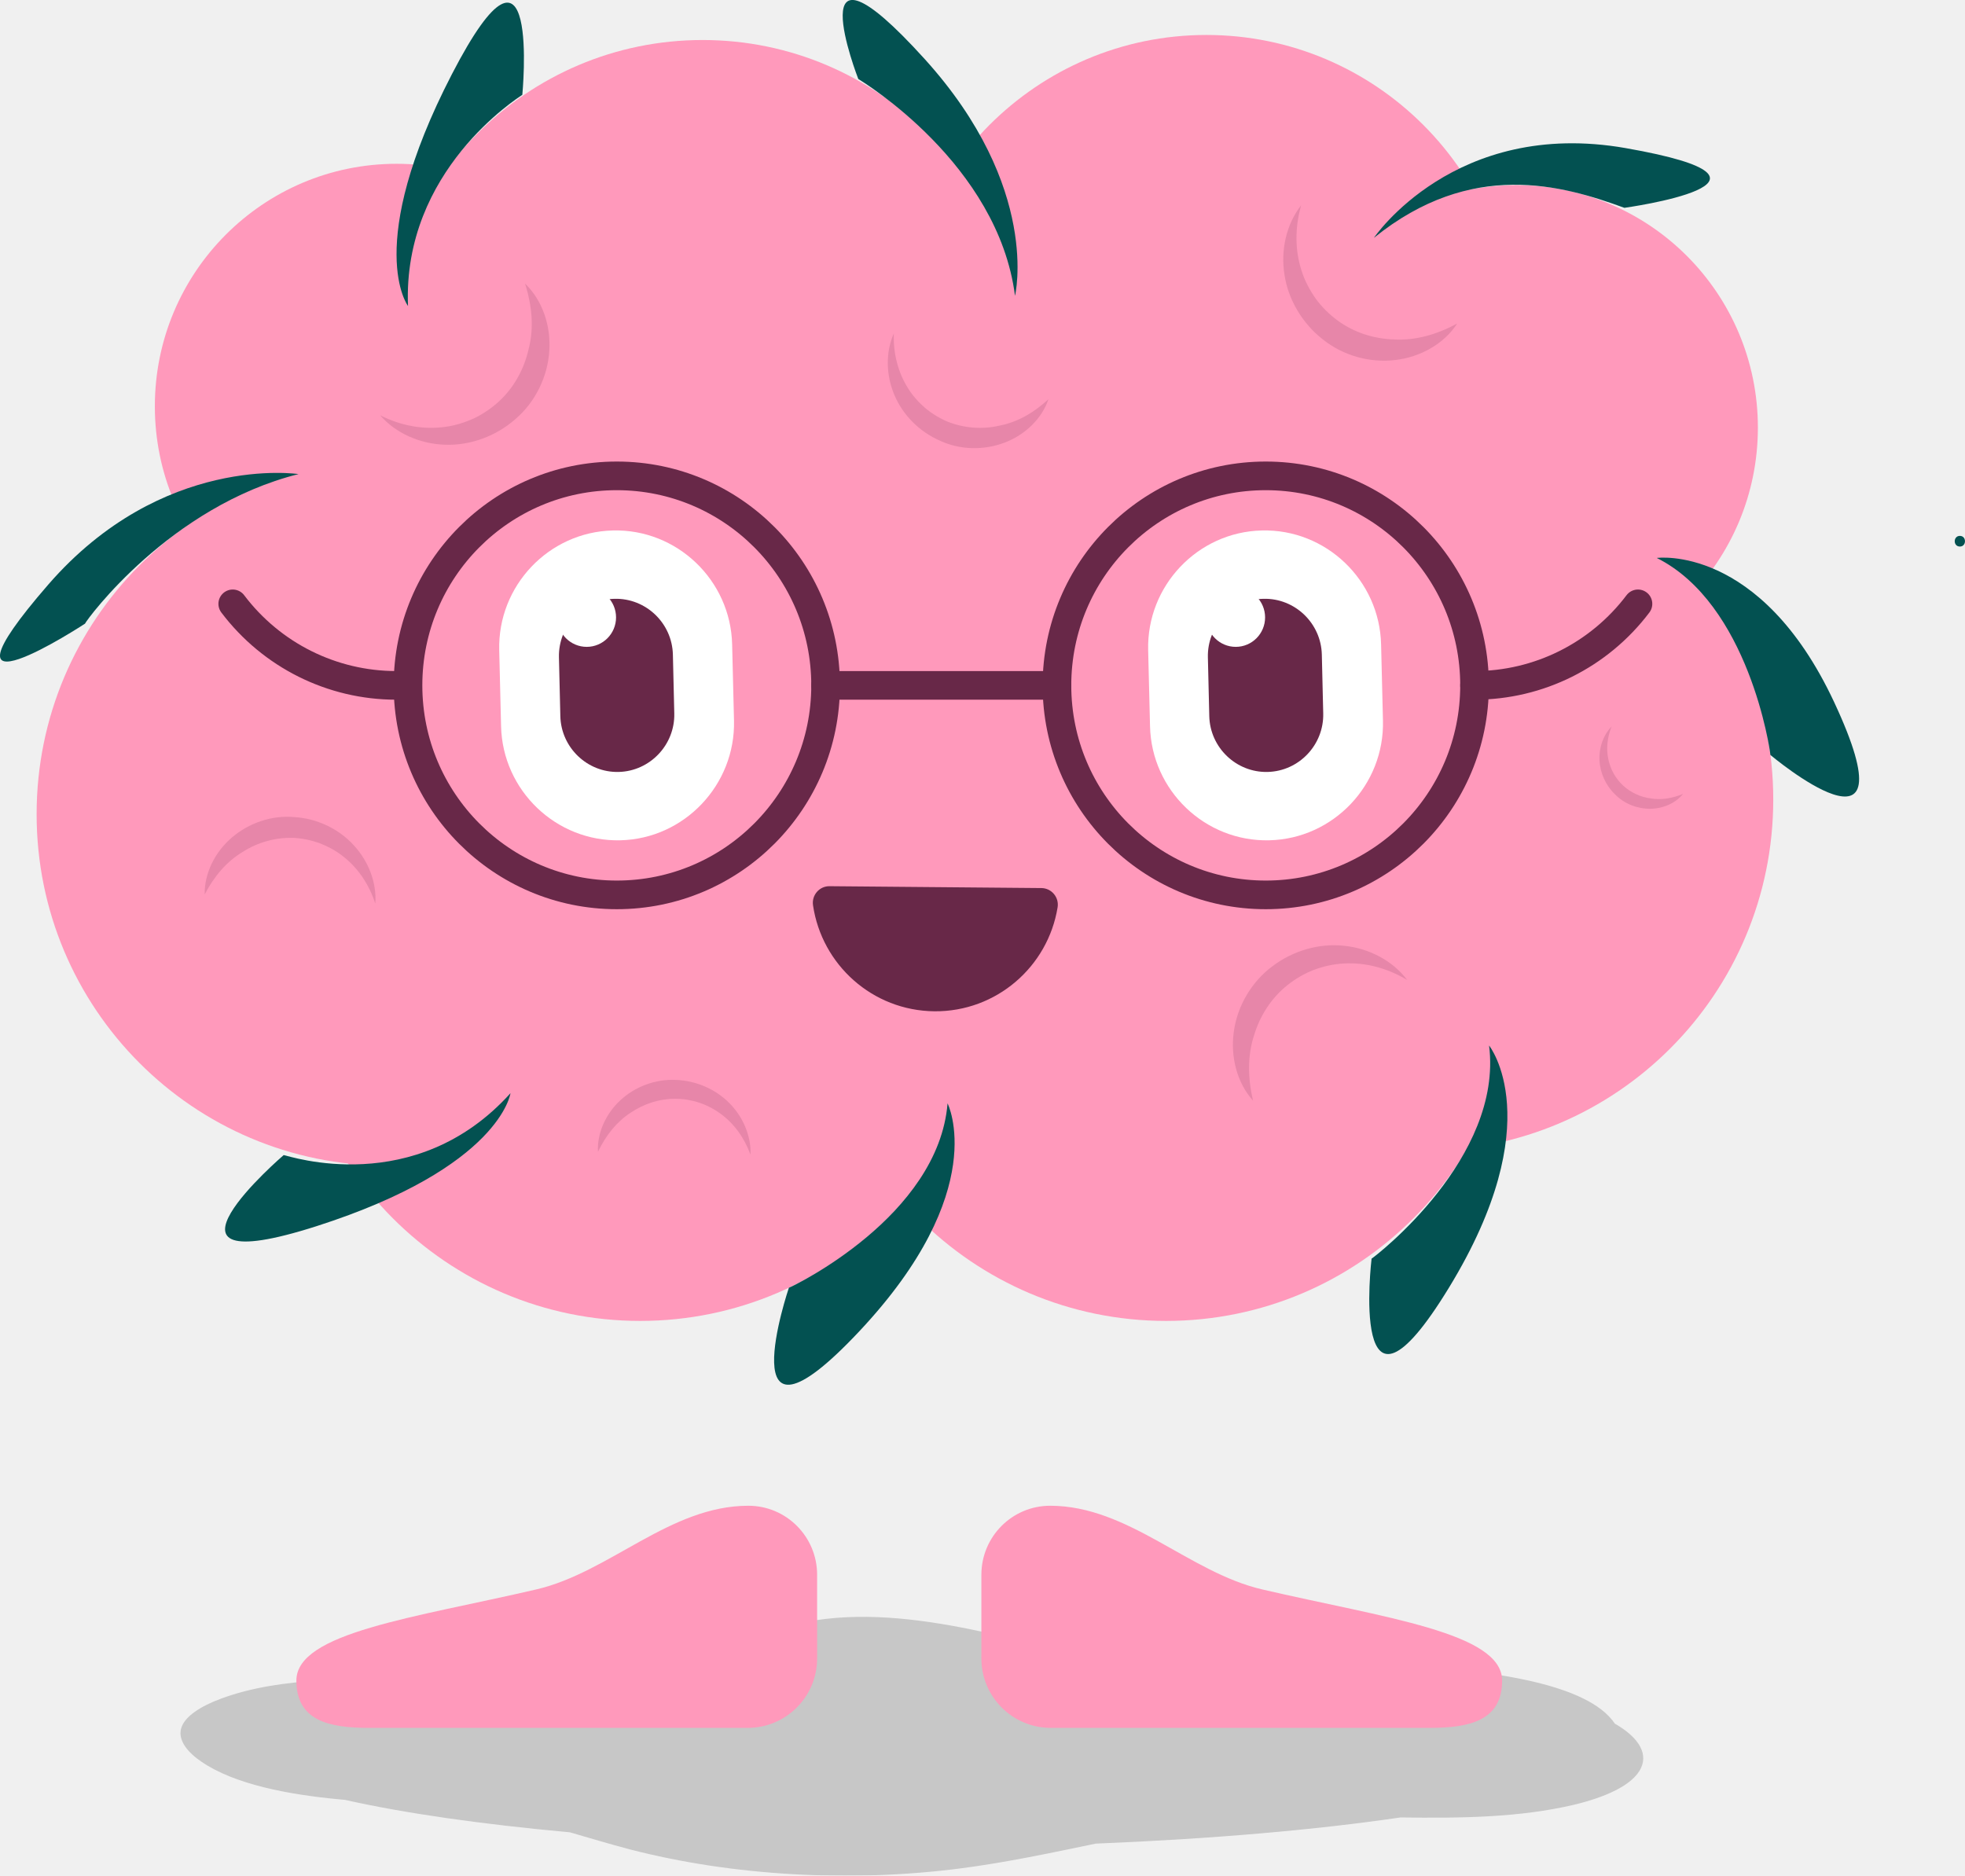
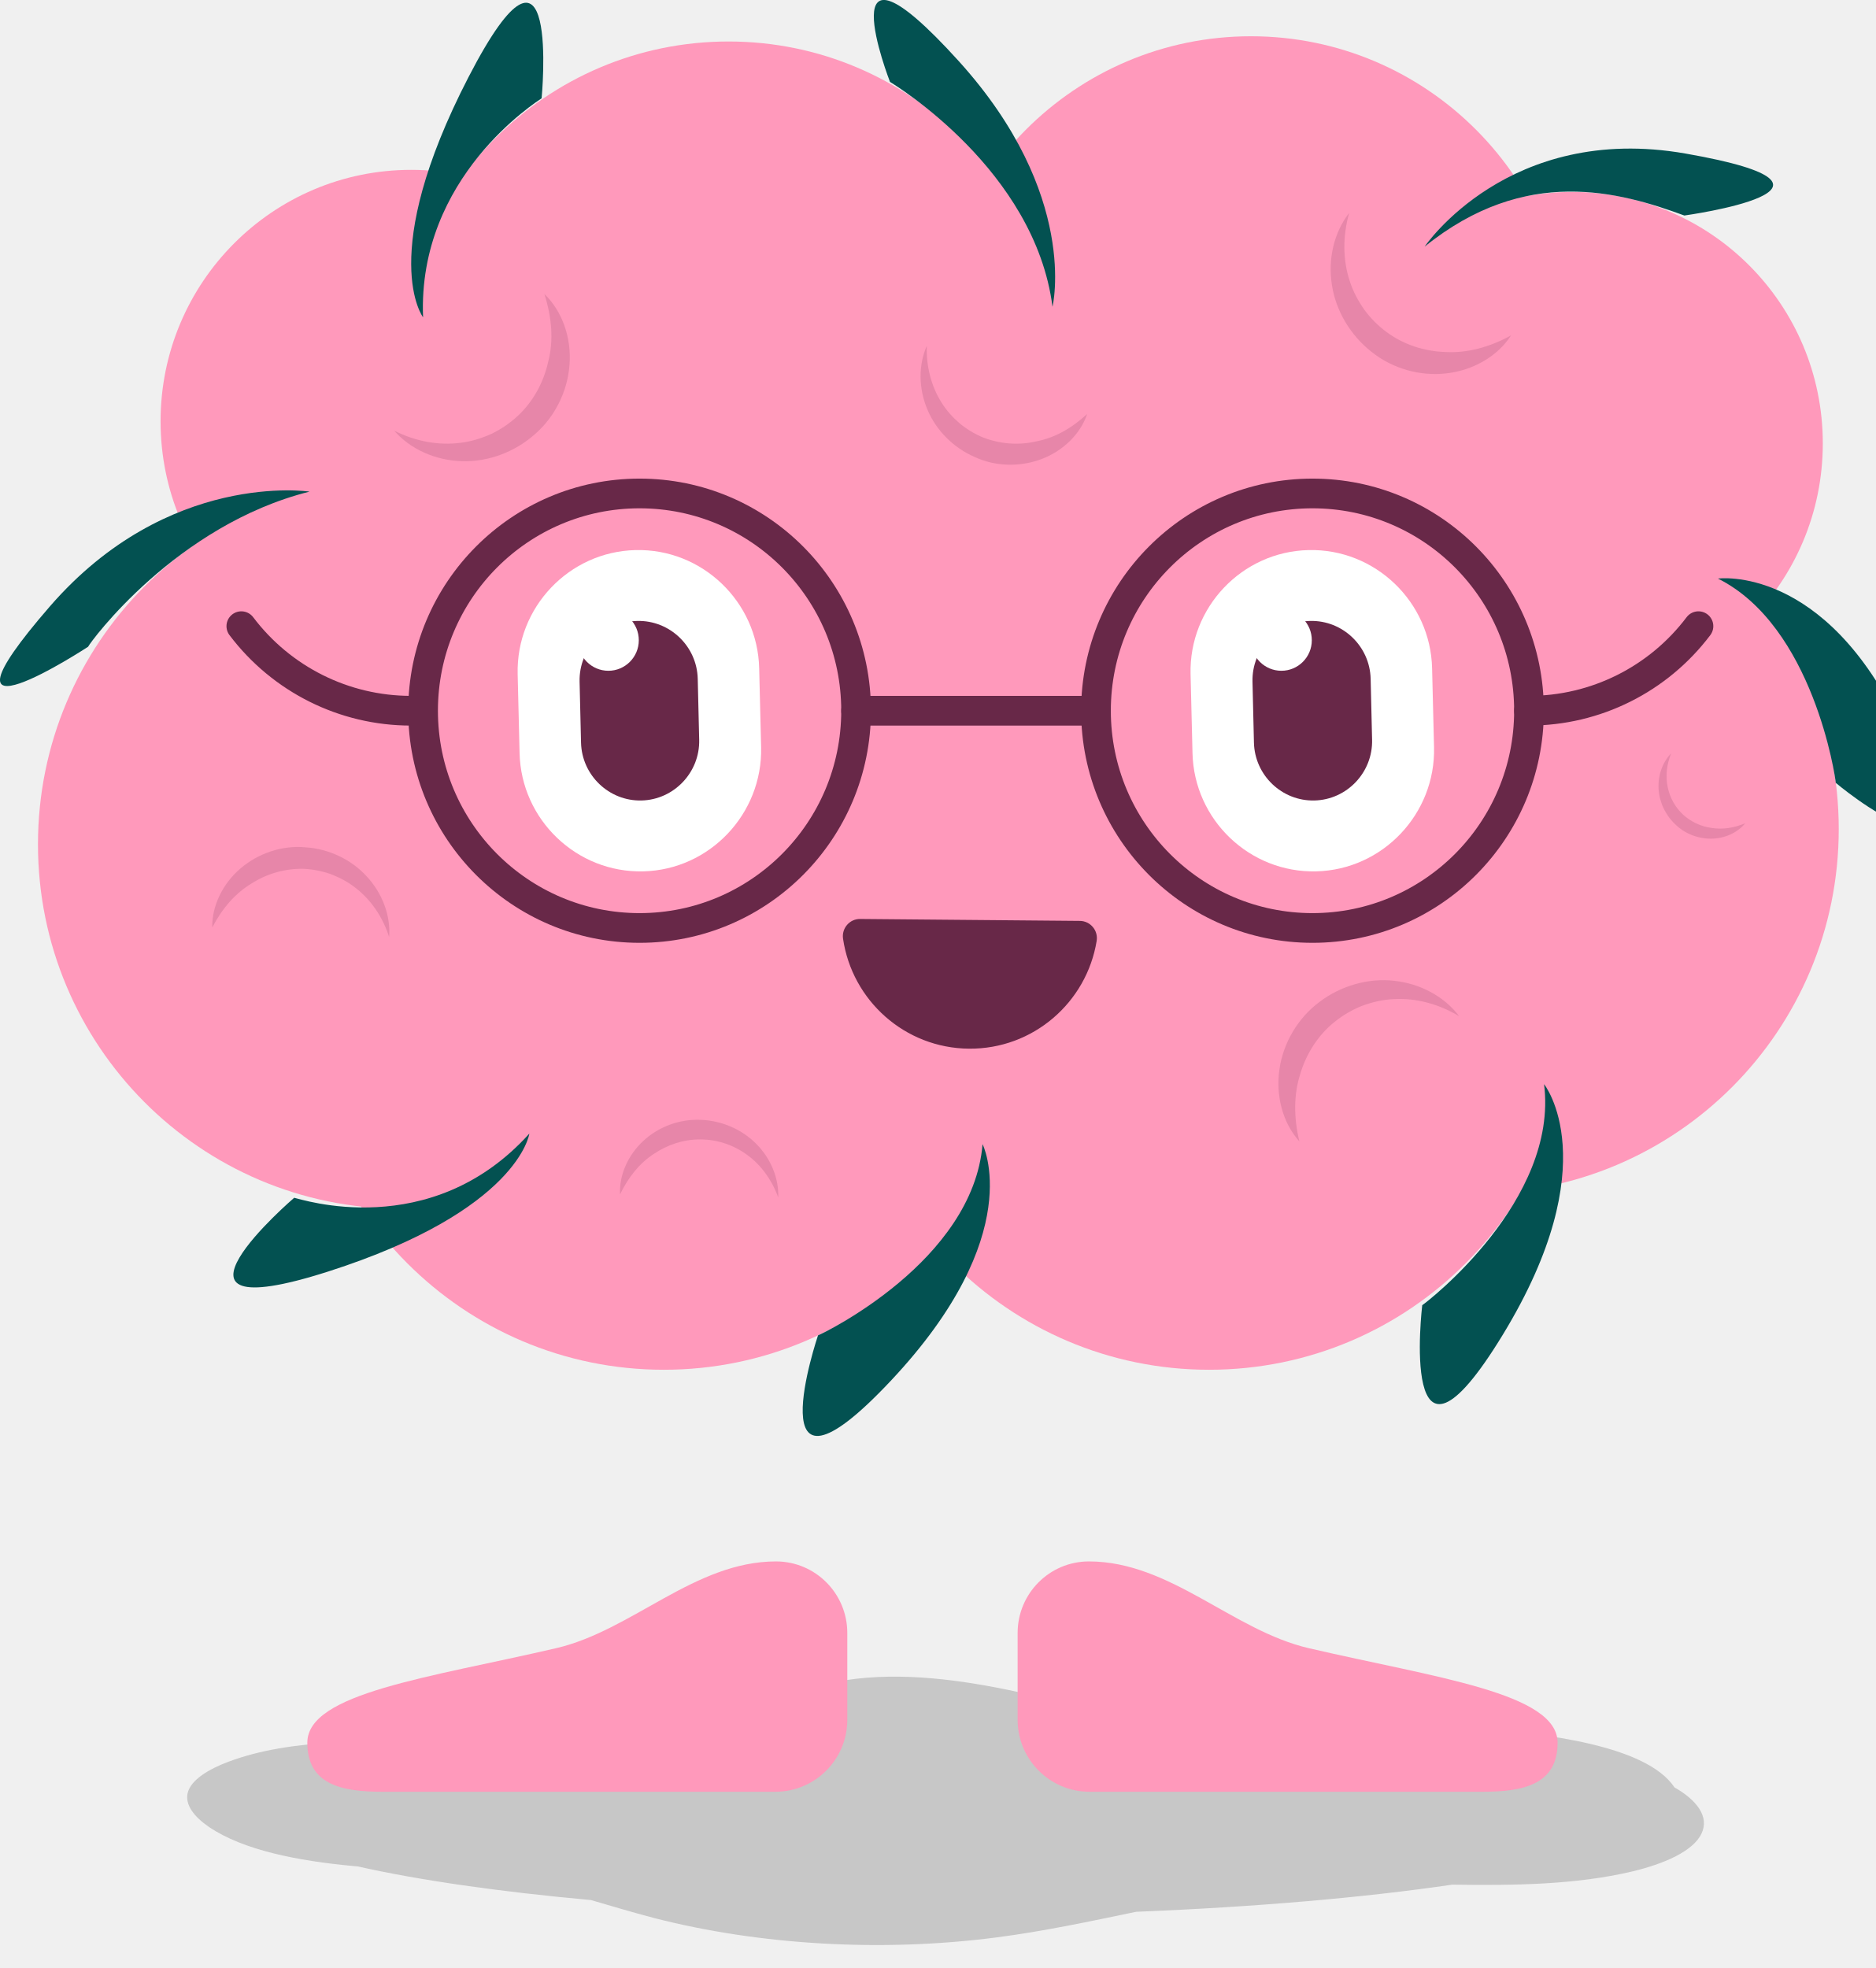
- <svg xmlns="http://www.w3.org/2000/svg" width="176" height="168" viewBox="0 0 176 168" fill="none">
-   <g clip-path="url(#clip0_571_7)">
+ <svg xmlns="http://www.w3.org/2000/svg" viewBox="0 0 162 170" fill="none">
+   <g>
    <path d="M35.517 58.119C47.473 58.119 57.164 48.393 57.164 36.395C57.164 24.398 47.473 14.672 35.517 14.672C23.562 14.672 13.87 24.398 13.87 36.395C13.87 48.393 23.562 58.119 35.517 58.119Z" fill="#FF99BB" />
    <path d="M135.801 60.028C147.757 60.028 157.449 50.302 157.449 38.305C157.449 26.307 147.757 16.581 135.801 16.581C123.846 16.581 114.154 26.307 114.154 38.305C114.154 50.302 123.846 60.028 135.801 60.028Z" fill="#FF99BB" />
    <path d="M108.054 58.353C123.249 58.353 135.568 45.992 135.568 30.743C135.568 15.494 123.249 3.132 108.054 3.132C92.858 3.132 80.539 15.494 80.539 30.743C80.539 45.992 92.858 58.353 108.054 58.353Z" fill="#FF99BB" />
    <path d="M62.931 60.882C78.698 60.882 91.48 48.056 91.48 32.233C91.48 16.411 78.698 3.584 62.931 3.584C47.164 3.584 34.382 16.411 34.382 32.233C34.382 48.056 47.164 60.882 62.931 60.882Z" fill="#FF99BB" />
    <path d="M89.218 86.994C104.986 86.994 117.767 74.167 117.767 58.345C117.767 42.522 104.986 29.696 89.218 29.696C73.451 29.696 60.669 42.522 60.669 58.345C60.669 74.167 73.451 86.994 89.218 86.994Z" fill="#FF99BB" />
    <path d="M34.649 104.413C51.974 104.413 66.019 90.319 66.019 72.933C66.019 55.547 51.974 41.454 34.649 41.454C17.324 41.454 3.28 55.547 3.28 72.933C3.28 90.319 17.324 104.413 34.649 104.413Z" fill="#FF99BB" />
    <path d="M57.34 118.323C74.665 118.323 88.709 104.229 88.709 86.843C88.709 69.457 74.665 55.364 57.34 55.364C40.015 55.364 25.97 69.457 25.97 86.843C25.97 104.229 40.015 118.323 57.34 118.323Z" fill="#FF99BB" />
    <path d="M104.44 118.323C121.765 118.323 135.81 104.229 135.81 86.843C135.81 69.457 121.765 55.364 104.44 55.364C87.115 55.364 73.07 69.457 73.07 86.843C73.07 104.229 87.115 118.323 104.44 118.323Z" fill="#FF99BB" />
    <path d="M127.456 103.098C144.781 103.098 158.826 89.004 158.826 71.618C158.826 54.233 144.781 40.139 127.456 40.139C110.131 40.139 96.087 54.233 96.087 71.618C96.087 89.004 110.131 103.098 127.456 103.098Z" fill="#FF99BB" />
    <path opacity="0.2" d="M144.639 154.4C142.194 150.74 133.448 149.769 127.506 149.25C119.002 148.504 110.457 149.685 102.012 148.898C97.046 148.437 92.481 147.139 87.783 146.126C83.085 145.121 77.902 144.392 73.045 145.138C69.632 145.657 66.67 146.863 63.34 147.541C56.948 148.839 50.639 147.525 44.321 148.052C39.114 148.488 33.614 149.35 28.791 150.523C25.561 150.707 22.49 151.151 19.761 152.172C18.051 152.809 16.507 153.73 16.215 154.861C15.948 155.924 16.824 156.979 18.042 157.808C21.021 159.843 25.803 160.748 30.427 161.183C30.585 161.2 30.744 161.208 30.902 161.225C36.143 162.406 43.028 163.402 51.047 164.131C52.833 164.65 54.611 165.186 56.43 165.664C65.602 168.034 76.192 168.637 86.031 167.364C90.161 166.828 94.15 165.973 98.139 165.144C108.529 164.726 117.867 163.913 125.437 162.8C130.802 162.875 136.093 162.816 140.984 161.661C143.646 161.024 146.241 159.952 146.975 158.378C147.668 156.921 146.55 155.489 144.639 154.4Z" fill="#212121" />
    <path d="M93.274 79.549C94.184 79.557 94.876 80.378 94.726 81.282C93.858 86.6 89.235 90.637 83.694 90.587C78.153 90.536 73.605 86.424 72.82 81.09C72.687 80.185 73.388 79.373 74.297 79.382L93.274 79.549Z" fill="#682848" />
    <path d="M56.055 65.078C58.451 65.078 60.394 63.128 60.394 60.723C60.394 58.318 58.451 56.368 56.055 56.368C53.658 56.368 51.715 58.318 51.715 60.723C51.715 63.128 53.658 65.078 56.055 65.078Z" fill="#682848" />
    <path d="M55.562 75.27C49.821 75.412 45.014 70.814 44.88 65.053L44.714 58.236C44.572 52.474 49.153 47.651 54.895 47.517C60.636 47.374 65.443 51.972 65.576 57.733L65.743 64.55C65.877 70.303 61.295 75.136 55.562 75.27Z" fill="white" />
    <path d="M55.412 69.148C52.608 69.215 50.255 66.97 50.188 64.148L50.063 58.881C49.996 56.067 52.233 53.705 55.045 53.638C57.849 53.571 60.202 55.816 60.269 58.638L60.394 63.905C60.461 66.719 58.216 69.081 55.412 69.148Z" fill="#682848" />
    <path d="M52.55 57.943C54.001 57.943 55.178 56.762 55.178 55.305C55.178 53.848 54.001 52.667 52.55 52.667C51.098 52.667 49.921 53.848 49.921 55.305C49.921 56.762 51.098 57.943 52.55 57.943Z" fill="white" />
    <path d="M55.245 80.16C65.574 80.16 73.947 71.758 73.947 61.393C73.947 51.028 65.574 42.626 55.245 42.626C44.916 42.626 36.544 51.028 36.544 61.393C36.544 71.758 44.916 80.16 55.245 80.16Z" stroke="#682848" stroke-width="2.566" stroke-miterlimit="10" stroke-linecap="round" />
    <path d="M113.686 75.27C107.945 75.412 103.138 70.814 103.005 65.053L102.838 58.236C102.696 52.474 107.277 47.651 113.019 47.517C118.76 47.374 123.567 51.972 123.701 57.733L123.868 64.55C124.009 70.303 119.428 75.136 113.686 75.27Z" fill="white" />
    <path d="M113.536 69.148C110.732 69.215 108.379 66.97 108.312 64.148L108.187 58.881C108.12 56.067 110.357 53.705 113.169 53.638C115.973 53.571 118.326 55.816 118.393 58.638L118.518 63.905C118.585 66.719 116.349 69.081 113.536 69.148Z" fill="#682848" />
    <path d="M110.682 57.943C112.134 57.943 113.311 56.762 113.311 55.305C113.311 53.848 112.134 52.667 110.682 52.667C109.23 52.667 108.053 53.848 108.053 55.305C108.053 56.762 109.23 57.943 110.682 57.943Z" fill="white" />
    <path d="M113.369 80.16C123.698 80.16 132.071 71.758 132.071 61.393C132.071 51.028 123.698 42.626 113.369 42.626C103.041 42.626 94.668 51.028 94.668 61.393C94.668 71.758 103.041 80.16 113.369 80.16Z" stroke="#682848" stroke-width="2.566" stroke-miterlimit="10" stroke-linecap="round" />
    <path d="M73.947 61.393H94.668" stroke="#682848" stroke-width="2.566" stroke-miterlimit="10" stroke-linecap="round" />
    <path d="M146.708 54.09C143.237 58.688 137.821 61.393 132.071 61.393" stroke="#682848" stroke-width="2.566" stroke-miterlimit="10" stroke-linecap="round" />
    <path d="M20.846 54.09C24.318 58.688 29.734 61.393 35.484 61.393" stroke="#682848" stroke-width="2.566" stroke-miterlimit="10" stroke-linecap="round" />
    <g opacity="0.4">
      <path opacity="0.4" d="M47.025 25.4C48.577 26.882 49.37 29.202 49.195 31.48C49.045 33.766 47.935 36.027 46.174 37.534C44.438 39.067 42.127 39.921 39.865 39.837C37.62 39.77 35.434 38.807 34.048 37.199C35.926 38.146 37.921 38.497 39.798 38.246C40.733 38.137 41.634 37.844 42.469 37.467C43.295 37.065 44.054 36.546 44.722 35.926C46.057 34.687 46.958 33.029 47.359 31.22C47.826 29.403 47.668 27.435 47.025 25.4Z" fill="#682848" />
    </g>
    <g opacity="0.4">
      <path opacity="0.4" d="M93.908 35.759C93.324 37.509 91.797 38.966 89.969 39.653C88.142 40.348 85.98 40.323 84.178 39.469C82.359 38.682 80.856 37.174 80.105 35.374C79.346 33.59 79.313 31.538 80.055 29.872C79.997 31.681 80.448 33.372 81.316 34.754C81.741 35.449 82.284 36.044 82.884 36.563C83.494 37.065 84.169 37.476 84.887 37.777C86.339 38.347 87.95 38.489 89.502 38.129C91.096 37.827 92.565 36.998 93.908 35.759Z" fill="#682848" />
    </g>
    <g opacity="0.4">
      <path opacity="0.4" d="M150.747 71.116C150.072 71.953 148.945 72.439 147.802 72.447C146.658 72.456 145.482 72.004 144.664 71.166C143.821 70.362 143.312 69.232 143.262 68.101C143.203 66.971 143.604 65.84 144.347 65.078C143.954 66.058 143.854 67.071 144.055 68.009C144.247 68.947 144.731 69.768 145.398 70.387C146.083 70.999 146.934 71.401 147.852 71.518C148.786 71.677 149.763 71.518 150.747 71.116Z" fill="#682848" />
    </g>
    <g opacity="0.4">
      <path opacity="0.4" d="M130.519 28.976C129.359 30.785 127.231 31.99 124.969 32.25C122.699 32.526 120.288 31.856 118.477 30.399C116.657 28.976 115.381 26.849 115.047 24.613C114.688 22.385 115.23 20.057 116.541 18.39C115.965 20.417 115.99 22.452 116.582 24.261C116.866 25.165 117.317 25.994 117.842 26.748C118.385 27.493 119.044 28.147 119.77 28.683C121.239 29.771 123.025 30.349 124.869 30.408C126.755 30.508 128.658 29.989 130.519 28.976Z" fill="#682848" />
    </g>
    <g opacity="0.4">
      <path opacity="0.4" d="M18.334 80.118C18.293 78.243 19.252 76.317 20.763 75.027C22.273 73.729 24.343 73 26.371 73.193C28.382 73.31 30.343 74.24 31.67 75.697C33.014 77.137 33.756 79.088 33.614 80.939C33.047 79.189 32.037 77.723 30.727 76.71C30.084 76.191 29.35 75.814 28.607 75.521C27.848 75.253 27.063 75.094 26.271 75.052C24.685 75.01 23.099 75.437 21.731 76.317C20.32 77.162 19.194 78.469 18.334 80.118Z" fill="#682848" />
    </g>
    <g opacity="0.4">
      <path opacity="0.4" d="M112.234 98.593C110.791 97.001 110.182 94.623 110.515 92.37C110.832 90.101 112.109 87.932 113.97 86.55C115.815 85.151 118.185 84.465 120.429 84.724C122.666 84.959 124.769 86.081 126.037 87.781C124.235 86.701 122.274 86.198 120.379 86.307C119.436 86.349 118.518 86.567 117.659 86.885C116.808 87.22 116.006 87.689 115.297 88.258C113.87 89.397 112.852 90.98 112.318 92.755C111.742 94.539 111.742 96.516 112.234 98.593Z" fill="#682848" />
    </g>
    <g opacity="0.4">
      <path opacity="0.4" d="M53.559 103.173C53.468 101.498 54.26 99.757 55.571 98.551C56.873 97.336 58.708 96.65 60.519 96.733C62.322 96.792 64.091 97.554 65.326 98.81C66.57 100.058 67.287 101.775 67.221 103.433C66.653 101.884 65.718 100.611 64.517 99.748C63.323 98.877 61.905 98.425 60.486 98.425C59.067 98.417 57.674 98.869 56.472 99.681C55.245 100.477 54.277 101.683 53.559 103.173Z" fill="#682848" />
    </g>
    <path d="M66.97 154.777H33.039C29.459 154.777 26.546 154.132 26.546 150.539C26.546 146.235 37.086 144.92 48.035 142.374C54.603 140.85 60.002 134.879 67.029 134.879C70.433 134.879 73.187 137.651 73.187 141.059V148.529C73.204 151.98 70.408 154.777 66.97 154.777Z" fill="#FF99BB" />
    <path d="M94.117 154.777H128.049C131.629 154.777 134.541 154.132 134.541 150.539C134.541 146.235 124.001 144.92 113.052 142.374C106.485 140.85 101.085 134.879 94.059 134.879C90.654 134.879 87.9 137.651 87.9 141.059V148.529C87.883 151.98 90.679 154.777 94.117 154.777Z" fill="#FF99BB" />
    <path d="M76.876 7.076C77.276 7.328 89.394 14.672 90.912 26.497C90.912 26.497 93.266 16.824 82.818 5.284C71.168 -7.579 76.876 7.076 76.876 7.076Z" fill="#035151" />
    <path d="M145.49 18.616C139.932 16.581 131.787 14.245 123.058 21.305C123.058 21.305 130.293 10.585 145.598 13.265C162.664 16.255 145.49 18.616 145.49 18.616Z" fill="#035151" />
    <path d="M7.611 55.866C7.811 55.439 15.213 45.356 26.738 42.467C26.738 42.467 14.537 40.608 4.323 52.365C-7.052 65.472 7.611 55.866 7.611 55.866Z" fill="#035151" />
    <path d="M46.783 8.492C46.399 8.768 36.051 15.267 36.544 27.41C36.544 27.41 32.496 22.084 40.474 6.649C48.452 -8.785 46.783 8.492 46.783 8.492Z" fill="#035151" />
    <path d="M25.411 103.466C25.878 103.542 37.186 107.394 45.723 97.923C45.723 97.923 44.839 104.555 28.34 109.839C11.834 115.115 25.411 103.466 25.411 103.466Z" fill="#035151" />
    <path d="M70.659 115.35C71.101 115.191 84.044 108.943 84.871 98.835C84.871 98.835 88.826 106.64 76.934 119.286C65.042 131.931 70.659 115.35 70.659 115.35Z" fill="#035151" />
    <path d="M122.849 112.745C123.25 112.494 134.641 103.709 133.373 93.652C133.373 93.652 138.847 100.477 129.801 115.308C120.763 130.131 122.849 112.745 122.849 112.745Z" fill="#035151" />
    <path d="M158.567 67.624C158.55 67.155 156.614 54.091 148.394 49.979C148.394 49.979 157.632 48.706 164.267 62.867C171.627 78.603 158.567 67.624 158.567 67.624Z" fill="#035151" />
    <path d="M175.541 48.957C176.15 48.957 176.15 48.002 175.541 48.002C174.932 48.002 174.923 48.957 175.541 48.957Z" fill="#035151" />
  </g>
-   <defs>
-     <clipPath id="clip0_571_7">
-       <rect width="176" height="168" fill="white" />
-     </clipPath>
-   </defs>
</svg>
